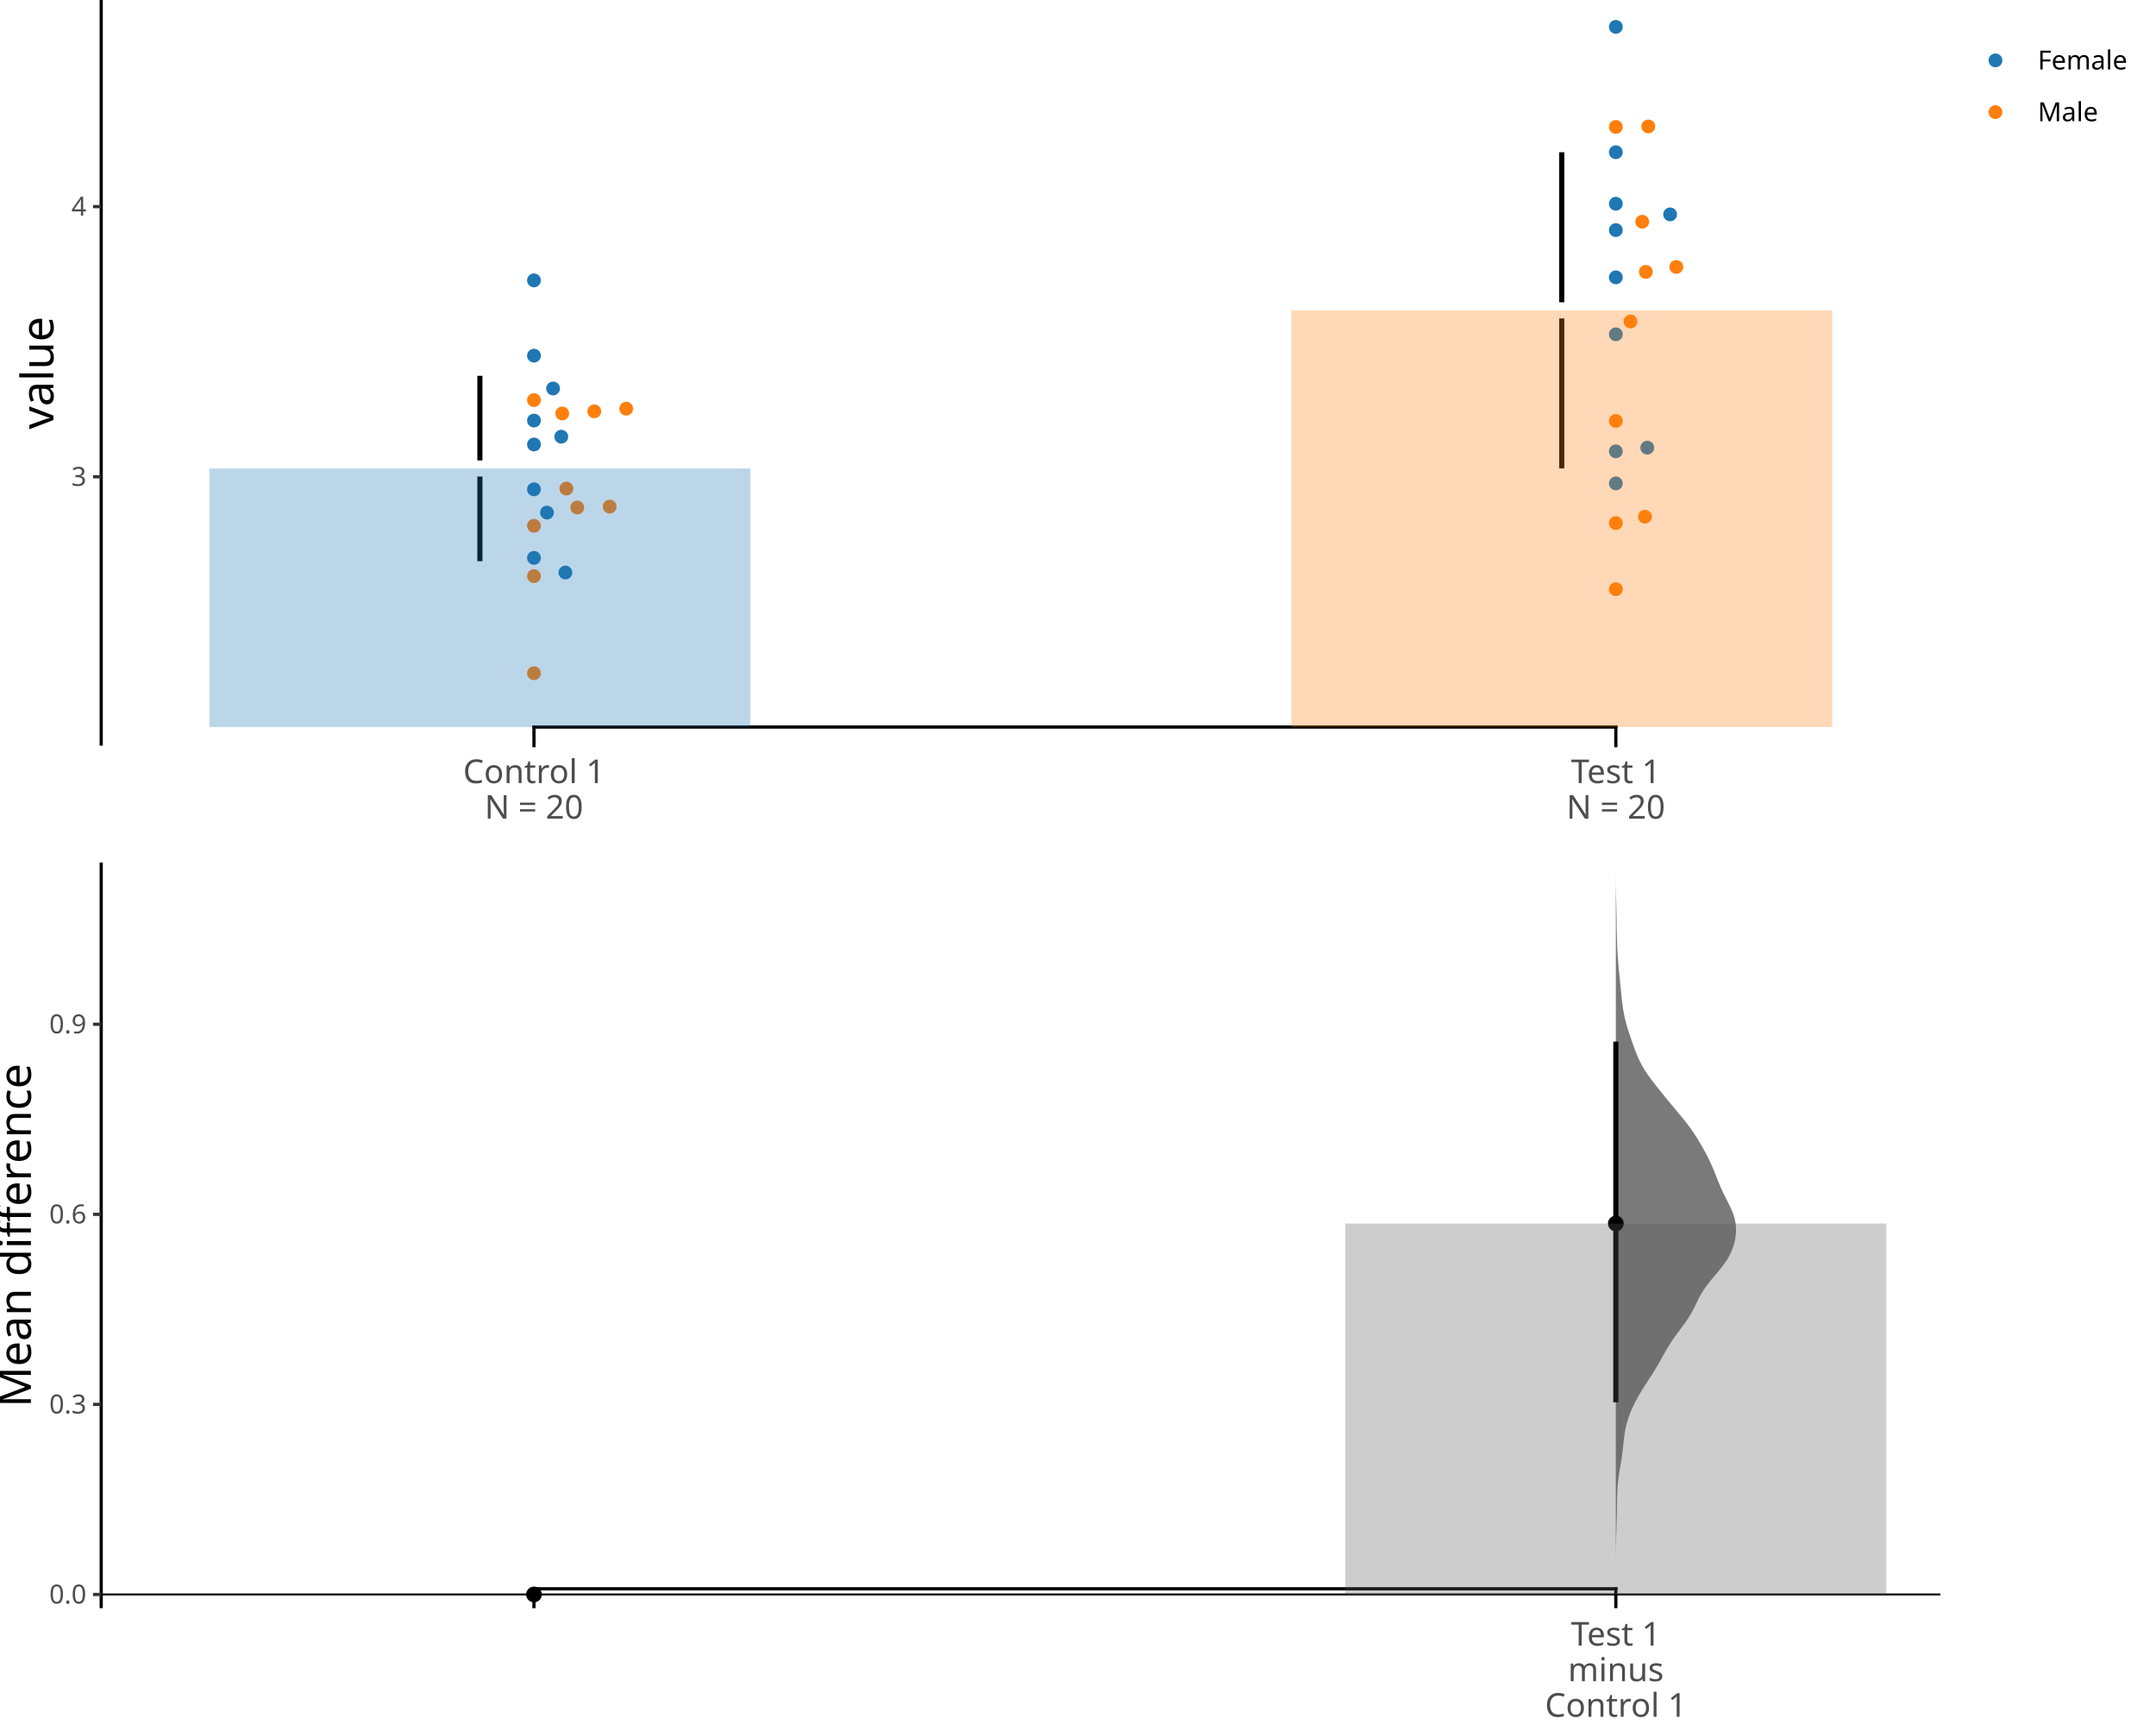
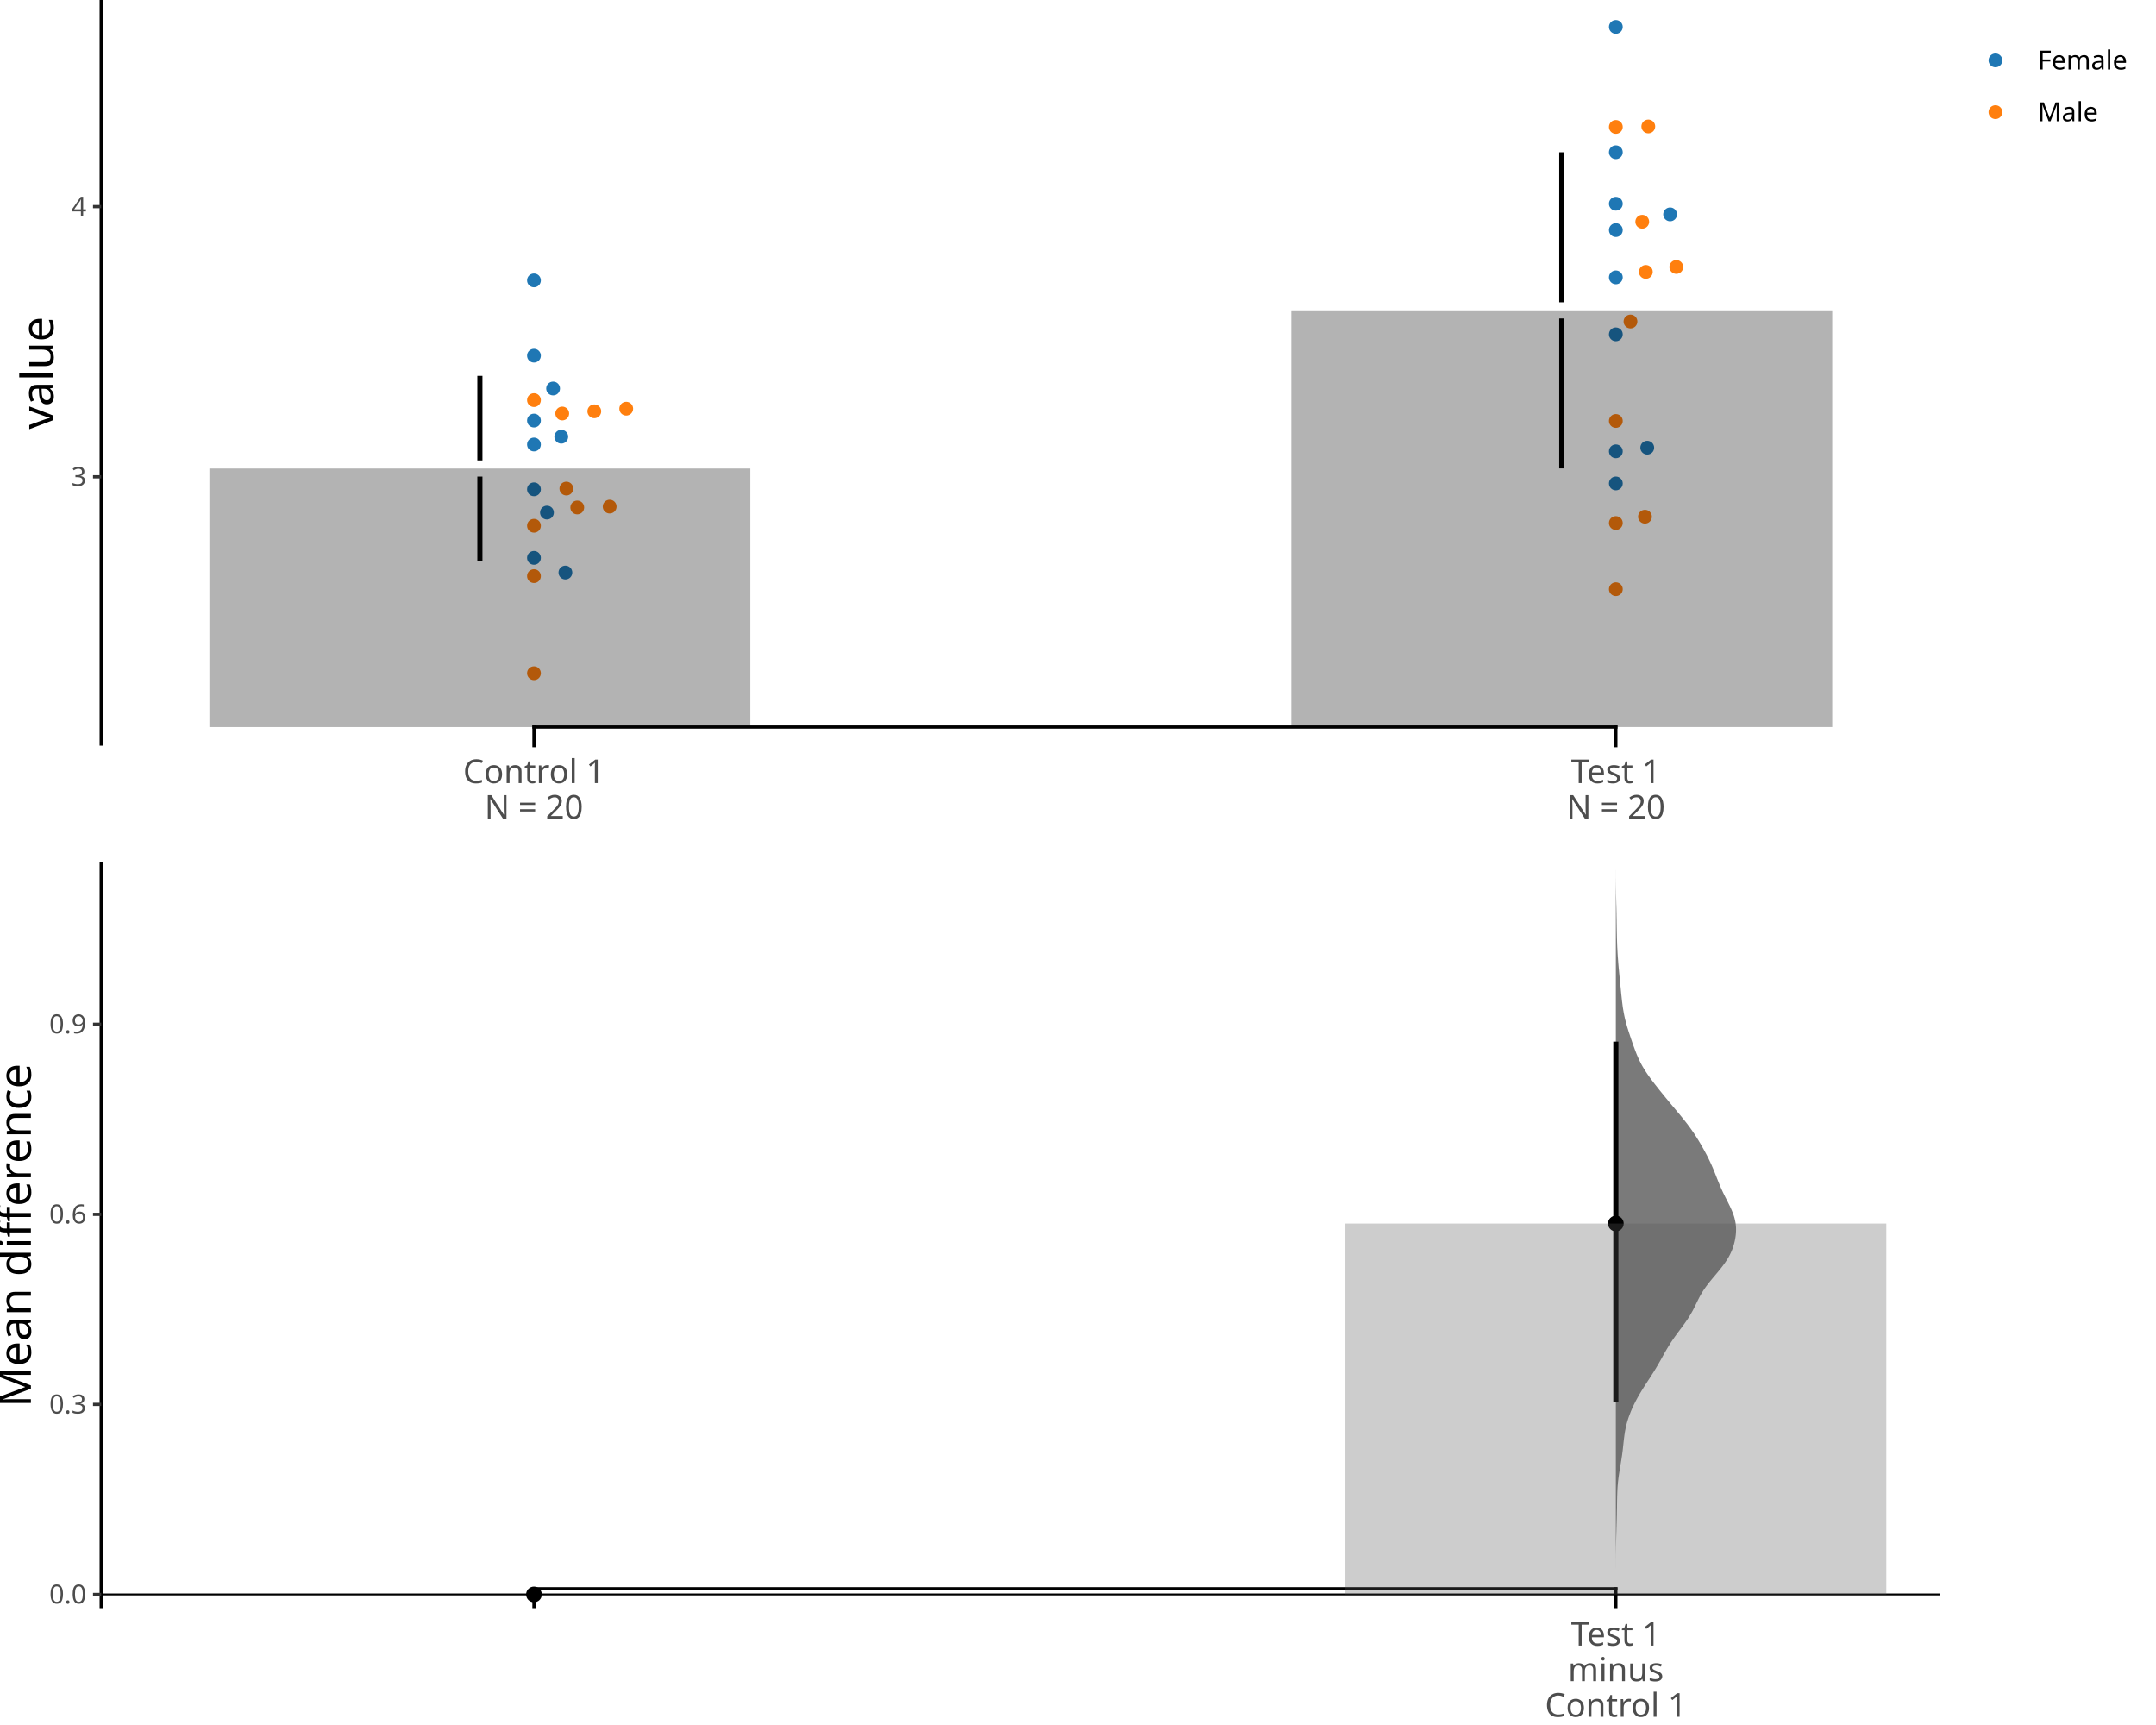
<svg xmlns="http://www.w3.org/2000/svg" class="svglite" data-engine-version="2.0" width="720.00pt" height="576.00pt" viewBox="0 0 720.00 576.00">
  <defs>
    <style type="text/css">
    .svglite line, .svglite polyline, .svglite polygon, .svglite path, .svglite rect, .svglite circle {
      fill: none;
      stroke: #000000;
      stroke-linecap: round;
      stroke-linejoin: round;
      stroke-miterlimit: 10.00;
    }
  </style>
  </defs>
  <rect width="100%" height="100%" style="stroke: none; fill: #FFFFFF;" />
  <defs>
    <clipPath id="cpMC4wMHw3MjAuMDB8MC4wMHw1NzYuMDA=">
      <rect x="0.00" y="0.00" width="720.00" height="576.00" />
    </clipPath>
  </defs>
  <g clip-path="url(#cpMC4wMHw3MjAuMDB8MC4wMHw1NzYuMDA=)">
</g>
  <defs>
    <clipPath id="cpMC4wMHw2NDguMDB8MC4wMHw1NzYuMDA=">
      <rect x="0.00" y="0.00" width="648.00" height="576.00" />
    </clipPath>
  </defs>
  <g clip-path="url(#cpMC4wMHw2NDguMDB8MC4wMHw1NzYuMDA=)">
</g>
  <g clip-path="url(#cpMC4wMHw3MjAuMDB8MC4wMHw1NzYuMDA=)">
</g>
  <defs>
    <clipPath id="cpMC4wMHw2NDguMDB8MC4wMHwyODguMDA=">
      <rect x="0.00" y="0.00" width="648.00" height="288.00" />
    </clipPath>
  </defs>
  <g clip-path="url(#cpMC4wMHw2NDguMDB8MC4wMHwyODguMDA=)">
    <rect x="0.00" y="0.00" width="648.00" height="288.00" style="stroke-width: 1.07; stroke: #FFFFFF; fill: #FFFFFF;" />
  </g>
  <g clip-path="url(#cpMC4wMHw3MjAuMDB8MC4wMHw1NzYuMDA=)">
    <rect x="33.80" y="-0" width="614.20" height="248.99" style="stroke-width: 1.07; stroke: none; fill: #FFFFFF;" />
    <circle cx="187.76" cy="138.07" r="1.95" style="stroke-width: 0.71; stroke: #FF7F0E; fill: #FF7F0E;" />
    <circle cx="178.32" cy="133.60" r="1.95" style="stroke-width: 0.71; stroke: #FF7F0E; fill: #FF7F0E;" />
    <circle cx="189.14" cy="163.14" r="1.95" style="stroke-width: 0.71; stroke: #FF7F0E; fill: #FF7F0E;" />
    <circle cx="178.32" cy="175.56" r="1.95" style="stroke-width: 0.71; stroke: #FF7F0E; fill: #FF7F0E;" />
    <circle cx="198.47" cy="137.34" r="1.95" style="stroke-width: 0.71; stroke: #FF7F0E; fill: #FF7F0E;" />
    <circle cx="178.32" cy="224.80" r="1.95" style="stroke-width: 0.71; stroke: #FF7F0E; fill: #FF7F0E;" />
    <circle cx="209.13" cy="136.46" r="1.95" style="stroke-width: 0.71; stroke: #FF7F0E; fill: #FF7F0E;" />
    <circle cx="203.60" cy="169.16" r="1.95" style="stroke-width: 0.71; stroke: #FF7F0E; fill: #FF7F0E;" />
    <circle cx="192.78" cy="169.45" r="1.95" style="stroke-width: 0.71; stroke: #FF7F0E; fill: #FF7F0E;" />
    <circle cx="178.32" cy="192.37" r="1.95" style="stroke-width: 0.71; stroke: #FF7F0E; fill: #FF7F0E;" />
    <circle cx="178.32" cy="163.39" r="1.95" style="stroke-width: 0.71; stroke: #1F77B4; fill: #1F77B4;" />
    <circle cx="178.32" cy="93.62" r="1.95" style="stroke-width: 0.71; stroke: #1F77B4; fill: #1F77B4;" />
    <circle cx="187.44" cy="145.82" r="1.95" style="stroke-width: 0.71; stroke: #1F77B4; fill: #1F77B4;" />
    <circle cx="178.32" cy="140.43" r="1.95" style="stroke-width: 0.71; stroke: #1F77B4; fill: #1F77B4;" />
    <circle cx="178.32" cy="186.28" r="1.95" style="stroke-width: 0.71; stroke: #1F77B4; fill: #1F77B4;" />
    <circle cx="184.71" cy="129.72" r="1.95" style="stroke-width: 0.71; stroke: #1F77B4; fill: #1F77B4;" />
    <circle cx="188.82" cy="191.18" r="1.95" style="stroke-width: 0.71; stroke: #1F77B4; fill: #1F77B4;" />
    <circle cx="182.66" cy="171.16" r="1.95" style="stroke-width: 0.71; stroke: #1F77B4; fill: #1F77B4;" />
    <circle cx="178.32" cy="118.76" r="1.95" style="stroke-width: 0.71; stroke: #1F77B4; fill: #1F77B4;" />
    <circle cx="178.32" cy="148.42" r="1.95" style="stroke-width: 0.71; stroke: #1F77B4; fill: #1F77B4;" />
    <circle cx="544.50" cy="107.35" r="1.95" style="stroke-width: 0.71; stroke: #FF7F0E; fill: #FF7F0E;" />
    <circle cx="539.61" cy="174.65" r="1.95" style="stroke-width: 0.71; stroke: #FF7F0E; fill: #FF7F0E;" />
    <circle cx="559.81" cy="89.14" r="1.95" style="stroke-width: 0.71; stroke: #FF7F0E; fill: #FF7F0E;" />
    <circle cx="539.61" cy="42.38" r="1.95" style="stroke-width: 0.71; stroke: #FF7F0E; fill: #FF7F0E;" />
    <circle cx="539.61" cy="140.56" r="1.95" style="stroke-width: 0.71; stroke: #FF7F0E; fill: #FF7F0E;" />
    <circle cx="539.61" cy="196.74" r="1.95" style="stroke-width: 0.71; stroke: #FF7F0E; fill: #FF7F0E;" />
    <circle cx="548.43" cy="74.04" r="1.95" style="stroke-width: 0.71; stroke: #FF7F0E; fill: #FF7F0E;" />
    <circle cx="550.45" cy="42.22" r="1.95" style="stroke-width: 0.71; stroke: #FF7F0E; fill: #FF7F0E;" />
    <circle cx="549.63" cy="90.78" r="1.95" style="stroke-width: 0.71; stroke: #FF7F0E; fill: #FF7F0E;" />
    <circle cx="549.34" cy="172.53" r="1.95" style="stroke-width: 0.71; stroke: #FF7F0E; fill: #FF7F0E;" />
    <circle cx="539.61" cy="111.63" r="1.95" style="stroke-width: 0.71; stroke: #1F77B4; fill: #1F77B4;" />
    <circle cx="550.10" cy="149.48" r="1.95" style="stroke-width: 0.71; stroke: #1F77B4; fill: #1F77B4;" />
    <circle cx="539.61" cy="161.42" r="1.95" style="stroke-width: 0.71; stroke: #1F77B4; fill: #1F77B4;" />
    <circle cx="539.61" cy="8.98" r="1.95" style="stroke-width: 0.71; stroke: #1F77B4; fill: #1F77B4;" />
    <circle cx="539.61" cy="50.83" r="1.95" style="stroke-width: 0.71; stroke: #1F77B4; fill: #1F77B4;" />
    <circle cx="557.74" cy="71.58" r="1.95" style="stroke-width: 0.71; stroke: #1F77B4; fill: #1F77B4;" />
    <circle cx="539.61" cy="76.83" r="1.95" style="stroke-width: 0.71; stroke: #1F77B4; fill: #1F77B4;" />
    <circle cx="539.61" cy="150.70" r="1.95" style="stroke-width: 0.71; stroke: #1F77B4; fill: #1F77B4;" />
    <circle cx="539.61" cy="92.61" r="1.95" style="stroke-width: 0.71; stroke: #1F77B4; fill: #1F77B4;" />
    <circle cx="539.61" cy="68.03" r="1.95" style="stroke-width: 0.71; stroke: #1F77B4; fill: #1F77B4;" />
    <line x1="160.26" y1="152.88" x2="160.26" y2="126.35" style="stroke-width: 1.71; stroke-linecap: square;" />
    <line x1="521.55" y1="100.07" x2="521.55" y2="51.70" style="stroke-width: 1.71; stroke-linecap: square;" />
    <line x1="160.26" y1="159.99" x2="160.26" y2="186.53" style="stroke-width: 1.71; stroke-linecap: square;" />
    <line x1="521.55" y1="107.18" x2="521.55" y2="155.54" style="stroke-width: 1.71; stroke-linecap: square;" />
    <line x1="178.32" y1="242.77" x2="539.61" y2="242.77" style="stroke-width: 1.07; stroke-linecap: square;" />
    <line x1="178.32" y1="242.77" x2="178.32" y2="248.99" style="stroke-width: 1.07; stroke-linecap: square;" />
    <line x1="539.61" y1="242.77" x2="539.61" y2="248.99" style="stroke-width: 1.07; stroke-linecap: square;" />
-     <rect x="69.93" y="156.44" width="180.65" height="86.33" style="stroke-width: 1.07; stroke: none; stroke-linecap: butt; stroke-linejoin: miter; fill: #1F77B4; fill-opacity: 0.30;" />
-     <rect x="431.23" y="103.62" width="180.65" height="139.14" style="stroke-width: 1.07; stroke: none; stroke-linecap: butt; stroke-linejoin: miter; fill: #FF7F0E; fill-opacity: 0.30;" />
+     <rect x="69.93" y="156.44" width="180.65" height="86.33" style="stroke-width: 1.07; stroke: none; stroke-linecap: butt; stroke-linejoin: miter; fill: #000000; fill-opacity: 0.30;" />
+     <rect x="431.23" y="103.62" width="180.65" height="139.14" style="stroke-width: 1.07; stroke: none; stroke-linecap: butt; stroke-linejoin: miter; fill: #000000; fill-opacity: 0.30;" />
    <polyline points="33.80,248.99 33.80,0.00 " style="stroke-width: 1.07; stroke-linecap: butt;" />
    <text x="28.87" y="162.23" text-anchor="end" style="font-size: 8.80px; fill: #4D4D4D; font-family: sans;" textLength="4.89px" lengthAdjust="spacingAndGlyphs">3</text>
    <text x="28.87" y="72.02" text-anchor="end" style="font-size: 8.80px; fill: #4D4D4D; font-family: sans;" textLength="4.89px" lengthAdjust="spacingAndGlyphs">4</text>
    <polyline points="31.06,159.20 33.80,159.20 " style="stroke-width: 1.07; stroke: #333333; stroke-linecap: butt;" />
    <polyline points="31.06,68.99 33.80,68.99 " style="stroke-width: 1.07; stroke: #333333; stroke-linecap: butt;" />
    <text x="178.32" y="261.49" text-anchor="middle" style="font-size: 11.00px; fill: #4D4D4D; font-family: sans;" textLength="44.64px" lengthAdjust="spacingAndGlyphs">Control 1</text>
    <text x="178.32" y="273.37" text-anchor="middle" style="font-size: 11.00px; fill: #4D4D4D; font-family: sans;" textLength="32.72px" lengthAdjust="spacingAndGlyphs">N = 20</text>
    <text x="539.61" y="261.49" text-anchor="middle" style="font-size: 11.00px; fill: #4D4D4D; font-family: sans;" textLength="30.57px" lengthAdjust="spacingAndGlyphs">Test 1</text>
    <text x="539.61" y="273.37" text-anchor="middle" style="font-size: 11.00px; fill: #4D4D4D; font-family: sans;" textLength="32.72px" lengthAdjust="spacingAndGlyphs">N = 20</text>
    <text transform="translate(17.83,124.50) rotate(-90)" text-anchor="middle" style="font-size: 15.00px; font-family: sans;" textLength="35.87px" lengthAdjust="spacingAndGlyphs">value</text>
  </g>
  <defs>
    <clipPath id="cpMC4wMHw2NDguMDB8Mjg4LjAwfDU3Ni4wMA==">
      <rect x="0" y="288.00" width="648.00" height="288.00" />
    </clipPath>
  </defs>
  <g clip-path="url(#cpMC4wMHw2NDguMDB8Mjg4LjAwfDU3Ni4wMA==)">
    <rect x="0" y="288.00" width="648.00" height="288.00" style="stroke-width: 1.07; stroke: #FFFFFF; fill: #FFFFFF;" />
  </g>
  <g clip-path="url(#cpMC4wMHw3MjAuMDB8MC4wMHw1NzYuMDA=)">
</g>
  <defs>
    <clipPath id="cpMzMuODB8NjQ4LjAwfDI4OC4wMHw1MzYuOTk=">
      <rect x="33.80" y="288.00" width="614.20" height="248.99" />
    </clipPath>
  </defs>
  <g clip-path="url(#cpMzMuODB8NjQ4LjAwfDI4OC4wMHw1MzYuOTk=)">
    <rect x="33.80" y="288.00" width="614.20" height="248.99" style="stroke-width: 1.07; stroke: none; fill: #FFFFFF;" />
    <polygon points="539.61,525.13 539.61,524.67 539.61,524.21 539.61,523.74 539.62,523.28 539.62,522.81 539.62,522.35 539.62,521.89 539.62,521.42 539.62,520.96 539.62,520.49 539.63,520.03 539.63,519.57 539.63,519.10 539.64,518.64 539.64,518.17 539.65,517.71 539.66,517.24 539.66,516.78 539.67,516.32 539.68,515.85 539.69,515.39 539.70,514.92 539.71,514.46 539.72,514.00 539.73,513.53 539.74,513.07 539.76,512.60 539.77,512.14 539.78,511.68 539.80,511.21 539.81,510.75 539.82,510.28 539.84,509.82 539.85,509.36 539.86,508.89 539.88,508.43 539.89,507.96 539.90,507.50 539.91,507.04 539.92,506.57 539.94,506.11 539.95,505.64 539.95,505.18 539.96,504.72 539.97,504.25 539.98,503.79 539.99,503.32 539.99,502.86 540.00,502.39 540.01,501.93 540.01,501.47 540.02,501.00 540.03,500.54 540.04,500.07 540.05,499.61 540.07,499.15 540.08,498.68 540.10,498.22 540.12,497.75 540.14,497.29 540.17,496.83 540.20,496.36 540.24,495.90 540.28,495.43 540.32,494.97 540.37,494.51 540.43,494.04 540.48,493.58 540.54,493.11 540.61,492.65 540.68,492.19 540.75,491.72 540.82,491.26 540.90,490.79 540.97,490.33 541.05,489.87 541.13,489.40 541.21,488.94 541.29,488.47 541.36,488.01 541.44,487.55 541.51,487.08 541.58,486.62 541.65,486.15 541.72,485.69 541.78,485.22 541.84,484.76 541.90,484.30 541.95,483.83 542.00,483.37 542.05,482.90 542.10,482.44 542.15,481.98 542.20,481.51 542.25,481.05 542.30,480.58 542.36,480.12 542.42,479.66 542.48,479.19 542.55,478.73 542.62,478.26 542.70,477.80 542.79,477.34 542.88,476.87 542.98,476.41 543.09,475.94 543.21,475.48 543.33,475.02 543.47,474.55 543.61,474.09 543.76,473.62 543.92,473.16 544.08,472.70 544.26,472.23 544.44,471.77 544.62,471.30 544.82,470.84 545.02,470.37 545.23,469.91 545.45,469.45 545.67,468.98 545.90,468.52 546.13,468.05 546.38,467.59 546.62,467.13 546.88,466.66 547.14,466.20 547.41,465.73 547.68,465.27 547.96,464.81 548.24,464.34 548.53,463.88 548.82,463.41 549.11,462.95 549.41,462.49 549.71,462.02 550.01,461.56 550.31,461.09 550.62,460.63 550.92,460.17 551.22,459.70 551.52,459.24 551.81,458.77 552.11,458.31 552.40,457.85 552.68,457.38 552.97,456.92 553.24,456.45 553.52,455.99 553.79,455.53 554.05,455.06 554.32,454.60 554.58,454.13 554.84,453.67 555.10,453.20 555.35,452.74 555.61,452.28 555.87,451.81 556.13,451.35 556.40,450.88 556.67,450.42 556.95,449.96 557.23,449.49 557.52,449.03 557.81,448.56 558.11,448.10 558.43,447.64 558.74,447.17 559.07,446.71 559.39,446.24 559.73,445.78 560.07,445.32 560.41,444.85 560.76,444.39 561.10,443.92 561.45,443.46 561.79,443.00 562.13,442.53 562.47,442.07 562.80,441.60 563.12,441.14 563.44,440.68 563.75,440.21 564.05,439.75 564.33,439.28 564.61,438.82 564.88,438.35 565.14,437.89 565.39,437.43 565.63,436.96 565.87,436.50 566.10,436.03 566.32,435.57 566.55,435.11 566.77,434.64 567.00,434.18 567.24,433.71 567.47,433.25 567.72,432.79 567.98,432.32 568.25,431.86 568.53,431.39 568.82,430.93 569.13,430.47 569.45,430.00 569.78,429.54 570.13,429.07 570.48,428.61 570.85,428.15 571.22,427.68 571.60,427.22 571.99,426.75 572.38,426.29 572.77,425.83 573.16,425.36 573.55,424.90 573.93,424.43 574.31,423.97 574.68,423.51 575.05,423.04 575.40,422.58 575.74,422.11 576.07,421.65 576.39,421.18 576.69,420.72 576.98,420.26 577.25,419.79 577.51,419.33 577.75,418.86 577.97,418.40 578.18,417.94 578.38,417.47 578.56,417.01 578.72,416.54 578.88,416.08 579.02,415.62 579.14,415.15 579.26,414.69 579.36,414.22 579.45,413.76 579.53,413.30 579.60,412.83 579.66,412.37 579.70,411.90 579.73,411.44 579.75,410.98 579.76,410.51 579.75,410.05 579.72,409.58 579.68,409.12 579.63,408.66 579.56,408.19 579.47,407.73 579.37,407.26 579.26,406.80 579.13,406.33 578.98,405.87 578.82,405.41 578.65,404.94 578.46,404.48 578.27,404.01 578.06,403.55 577.85,403.09 577.63,402.62 577.40,402.16 577.17,401.69 576.94,401.23 576.70,400.77 576.47,400.30 576.23,399.84 576.00,399.37 575.77,398.91 575.55,398.45 575.32,397.98 575.11,397.52 574.90,397.05 574.69,396.59 574.49,396.13 574.29,395.66 574.10,395.20 573.91,394.73 573.72,394.27 573.54,393.81 573.35,393.34 573.17,392.88 572.99,392.41 572.80,391.95 572.62,391.49 572.43,391.02 572.24,390.56 572.04,390.09 571.84,389.63 571.64,389.16 571.43,388.70 571.22,388.24 571.00,387.77 570.78,387.31 570.56,386.84 570.33,386.38 570.09,385.92 569.85,385.45 569.60,384.99 569.35,384.52 569.10,384.06 568.84,383.60 568.58,383.13 568.32,382.67 568.05,382.20 567.78,381.74 567.50,381.28 567.22,380.81 566.93,380.35 566.65,379.88 566.35,379.42 566.05,378.96 565.75,378.49 565.43,378.03 565.11,377.56 564.79,377.10 564.46,376.64 564.12,376.17 563.77,375.71 563.42,375.24 563.06,374.78 562.69,374.31 562.32,373.85 561.95,373.39 561.57,372.92 561.19,372.46 560.81,371.99 560.42,371.53 560.03,371.07 559.65,370.60 559.26,370.14 558.87,369.67 558.48,369.21 558.10,368.75 557.71,368.28 557.32,367.82 556.94,367.35 556.56,366.89 556.18,366.43 555.80,365.96 555.42,365.50 555.04,365.03 554.67,364.57 554.29,364.11 553.92,363.64 553.55,363.18 553.19,362.71 552.82,362.25 552.46,361.79 552.10,361.32 551.75,360.86 551.40,360.39 551.06,359.93 550.73,359.46 550.40,359.00 550.08,358.54 549.77,358.07 549.46,357.61 549.17,357.14 548.89,356.68 548.61,356.22 548.35,355.75 548.09,355.29 547.85,354.82 547.62,354.36 547.39,353.90 547.18,353.43 546.97,352.97 546.77,352.50 546.57,352.04 546.39,351.58 546.21,351.11 546.03,350.65 545.86,350.18 545.69,349.72 545.52,349.26 545.36,348.79 545.19,348.33 545.03,347.86 544.87,347.40 544.71,346.94 544.56,346.47 544.40,346.01 544.25,345.54 544.09,345.08 543.94,344.62 543.79,344.15 543.65,343.69 543.50,343.22 543.36,342.76 543.23,342.29 543.10,341.83 542.97,341.37 542.85,340.90 542.73,340.44 542.62,339.97 542.52,339.51 542.42,339.05 542.33,338.58 542.24,338.12 542.16,337.65 542.08,337.19 542.00,336.73 541.93,336.26 541.87,335.80 541.81,335.33 541.75,334.87 541.69,334.41 541.64,333.94 541.59,333.48 541.54,333.01 541.49,332.55 541.44,332.09 541.39,331.62 541.35,331.16 541.30,330.69 541.26,330.23 541.21,329.77 541.16,329.30 541.12,328.84 541.07,328.37 541.02,327.91 540.98,327.44 540.93,326.98 540.89,326.52 540.84,326.05 540.79,325.59 540.75,325.12 540.70,324.66 540.66,324.20 540.62,323.73 540.57,323.27 540.53,322.80 540.49,322.34 540.45,321.88 540.41,321.41 540.38,320.95 540.34,320.48 540.31,320.02 540.27,319.56 540.24,319.09 540.21,318.63 540.18,318.16 540.16,317.70 540.13,317.24 540.11,316.77 540.08,316.31 540.06,315.84 540.04,315.38 540.03,314.92 540.01,314.45 540.00,313.99 539.98,313.52 539.97,313.06 539.96,312.60 539.95,312.13 539.94,311.67 539.93,311.20 539.92,310.74 539.92,310.27 539.91,309.81 539.90,309.35 539.90,308.88 539.89,308.42 539.88,307.95 539.88,307.49 539.87,307.03 539.86,306.56 539.85,306.10 539.84,305.63 539.84,305.17 539.83,304.71 539.82,304.24 539.81,303.78 539.80,303.31 539.79,302.85 539.78,302.39 539.76,301.92 539.75,301.46 539.74,300.99 539.73,300.53 539.72,300.07 539.71,299.60 539.70,299.14 539.69,298.67 539.68,298.21 539.68,297.75 539.67,297.28 539.66,296.82 539.65,296.35 539.65,295.89 539.64,295.42 539.64,294.96 539.63,294.50 539.63,294.03 539.63,293.57 539.62,293.10 539.62,292.64 539.62,292.18 539.62,291.71 539.62,291.25 539.62,290.78 539.61,290.32 539.61,289.86 539.61,289.39 539.61,288.93 539.61,288.46 539.61,288.00 " style="stroke-width: 0.75; stroke: none; fill: #595959; fill-opacity: 0.80;" />
    <line x1="539.61" y1="467.39" x2="539.61" y2="348.66" style="stroke-width: 1.71; stroke-linecap: square;" />
    <circle cx="539.61" cy="408.55" r="2.25" style="stroke-width: 0.75; fill: #000000;" />
    <line x1="178.32" y1="532.41" x2="178.32" y2="532.41" style="stroke-width: 1.71; stroke-linecap: square;" />
    <circle cx="178.32" cy="532.41" r="2.25" style="stroke-width: 0.75; fill: #000000;" />
    <line x1="178.32" y1="530.52" x2="539.61" y2="530.52" style="stroke-width: 1.07; stroke-linecap: square;" />
    <line x1="178.32" y1="530.52" x2="178.32" y2="536.99" style="stroke-width: 1.07; stroke-linecap: square;" />
    <line x1="539.61" y1="530.52" x2="539.61" y2="536.99" style="stroke-width: 1.07; stroke-linecap: square;" />
    <line x1="33.80" y1="532.41" x2="648.00" y2="532.41" style="stroke-width: 0.64; stroke-linecap: butt;" />
    <rect x="449.29" y="408.55" width="180.65" height="123.86" style="stroke-width: 1.07; stroke: none; stroke-linecap: butt; stroke-linejoin: miter; fill: #595959; fill-opacity: 0.30;" />
  </g>
  <g clip-path="url(#cpMC4wMHw3MjAuMDB8MC4wMHw1NzYuMDA=)">
    <polyline points="33.80,536.99 33.80,288.00 " style="stroke-width: 1.07; stroke-linecap: butt;" />
    <text x="28.87" y="535.44" text-anchor="end" style="font-size: 8.80px; fill: #4D4D4D; font-family: sans;" textLength="12.23px" lengthAdjust="spacingAndGlyphs">0.0</text>
    <text x="28.87" y="471.97" text-anchor="end" style="font-size: 8.80px; fill: #4D4D4D; font-family: sans;" textLength="12.23px" lengthAdjust="spacingAndGlyphs">0.3</text>
    <text x="28.87" y="408.50" text-anchor="end" style="font-size: 8.80px; fill: #4D4D4D; font-family: sans;" textLength="12.23px" lengthAdjust="spacingAndGlyphs">0.6</text>
    <text x="28.87" y="345.04" text-anchor="end" style="font-size: 8.80px; fill: #4D4D4D; font-family: sans;" textLength="12.23px" lengthAdjust="spacingAndGlyphs">0.9</text>
    <polyline points="31.06,532.41 33.80,532.41 " style="stroke-width: 1.07; stroke: #333333; stroke-linecap: butt;" />
    <polyline points="31.06,468.94 33.80,468.94 " style="stroke-width: 1.07; stroke: #333333; stroke-linecap: butt;" />
    <polyline points="31.06,405.48 33.80,405.48 " style="stroke-width: 1.07; stroke: #333333; stroke-linecap: butt;" />
    <polyline points="31.06,342.01 33.80,342.01 " style="stroke-width: 1.07; stroke: #333333; stroke-linecap: butt;" />
    <text x="539.61" y="549.49" text-anchor="middle" style="font-size: 11.00px; fill: #4D4D4D; font-family: sans;" textLength="30.57px" lengthAdjust="spacingAndGlyphs">Test 1</text>
    <text x="539.61" y="561.37" text-anchor="middle" style="font-size: 11.00px; fill: #4D4D4D; font-family: sans;" textLength="29.35px" lengthAdjust="spacingAndGlyphs">minus</text>
    <text x="539.61" y="573.25" text-anchor="middle" style="font-size: 11.00px; fill: #4D4D4D; font-family: sans;" textLength="44.64px" lengthAdjust="spacingAndGlyphs">Control 1</text>
    <text transform="translate(10.32,412.50) rotate(-90)" text-anchor="middle" style="font-size: 15.00px; font-family: sans;" textLength="107.58px" lengthAdjust="spacingAndGlyphs">Mean difference</text>
  </g>
  <defs>
    <clipPath id="cpNjQ4LjAwfDcyMC4wMHwwLjAwfDU3Ni4wMA==">
      <rect x="648.00" y="0.00" width="72.00" height="576.00" />
    </clipPath>
  </defs>
  <g clip-path="url(#cpNjQ4LjAwfDcyMC4wMHwwLjAwfDU3Ni4wMA==)">
</g>
  <g clip-path="url(#cpMC4wMHw3MjAuMDB8MC4wMHw1NzYuMDA=)">
    <rect x="652.27" y="6.04" width="63.45" height="45.52" style="stroke-width: 1.07; stroke: none; fill: #FFFFFF;" />
    <rect x="657.75" y="11.52" width="17.28" height="17.28" style="stroke-width: 1.07; stroke: none; fill: #FFFFFF;" />
    <circle cx="666.39" cy="20.16" r="1.95" style="stroke-width: 0.71; stroke: #1F77B4; fill: #1F77B4;" />
    <rect x="657.75" y="28.80" width="17.28" height="17.28" style="stroke-width: 1.07; stroke: none; fill: #FFFFFF;" />
    <circle cx="666.39" cy="37.44" r="1.95" style="stroke-width: 0.71; stroke: #FF7F0E; fill: #FF7F0E;" />
    <text x="680.51" y="23.19" style="font-size: 8.80px; font-family: sans;" textLength="29.35px" lengthAdjust="spacingAndGlyphs">Female</text>
    <text x="680.51" y="40.47" style="font-size: 8.80px; font-family: sans;" textLength="19.08px" lengthAdjust="spacingAndGlyphs">Male</text>
  </g>
</svg>
